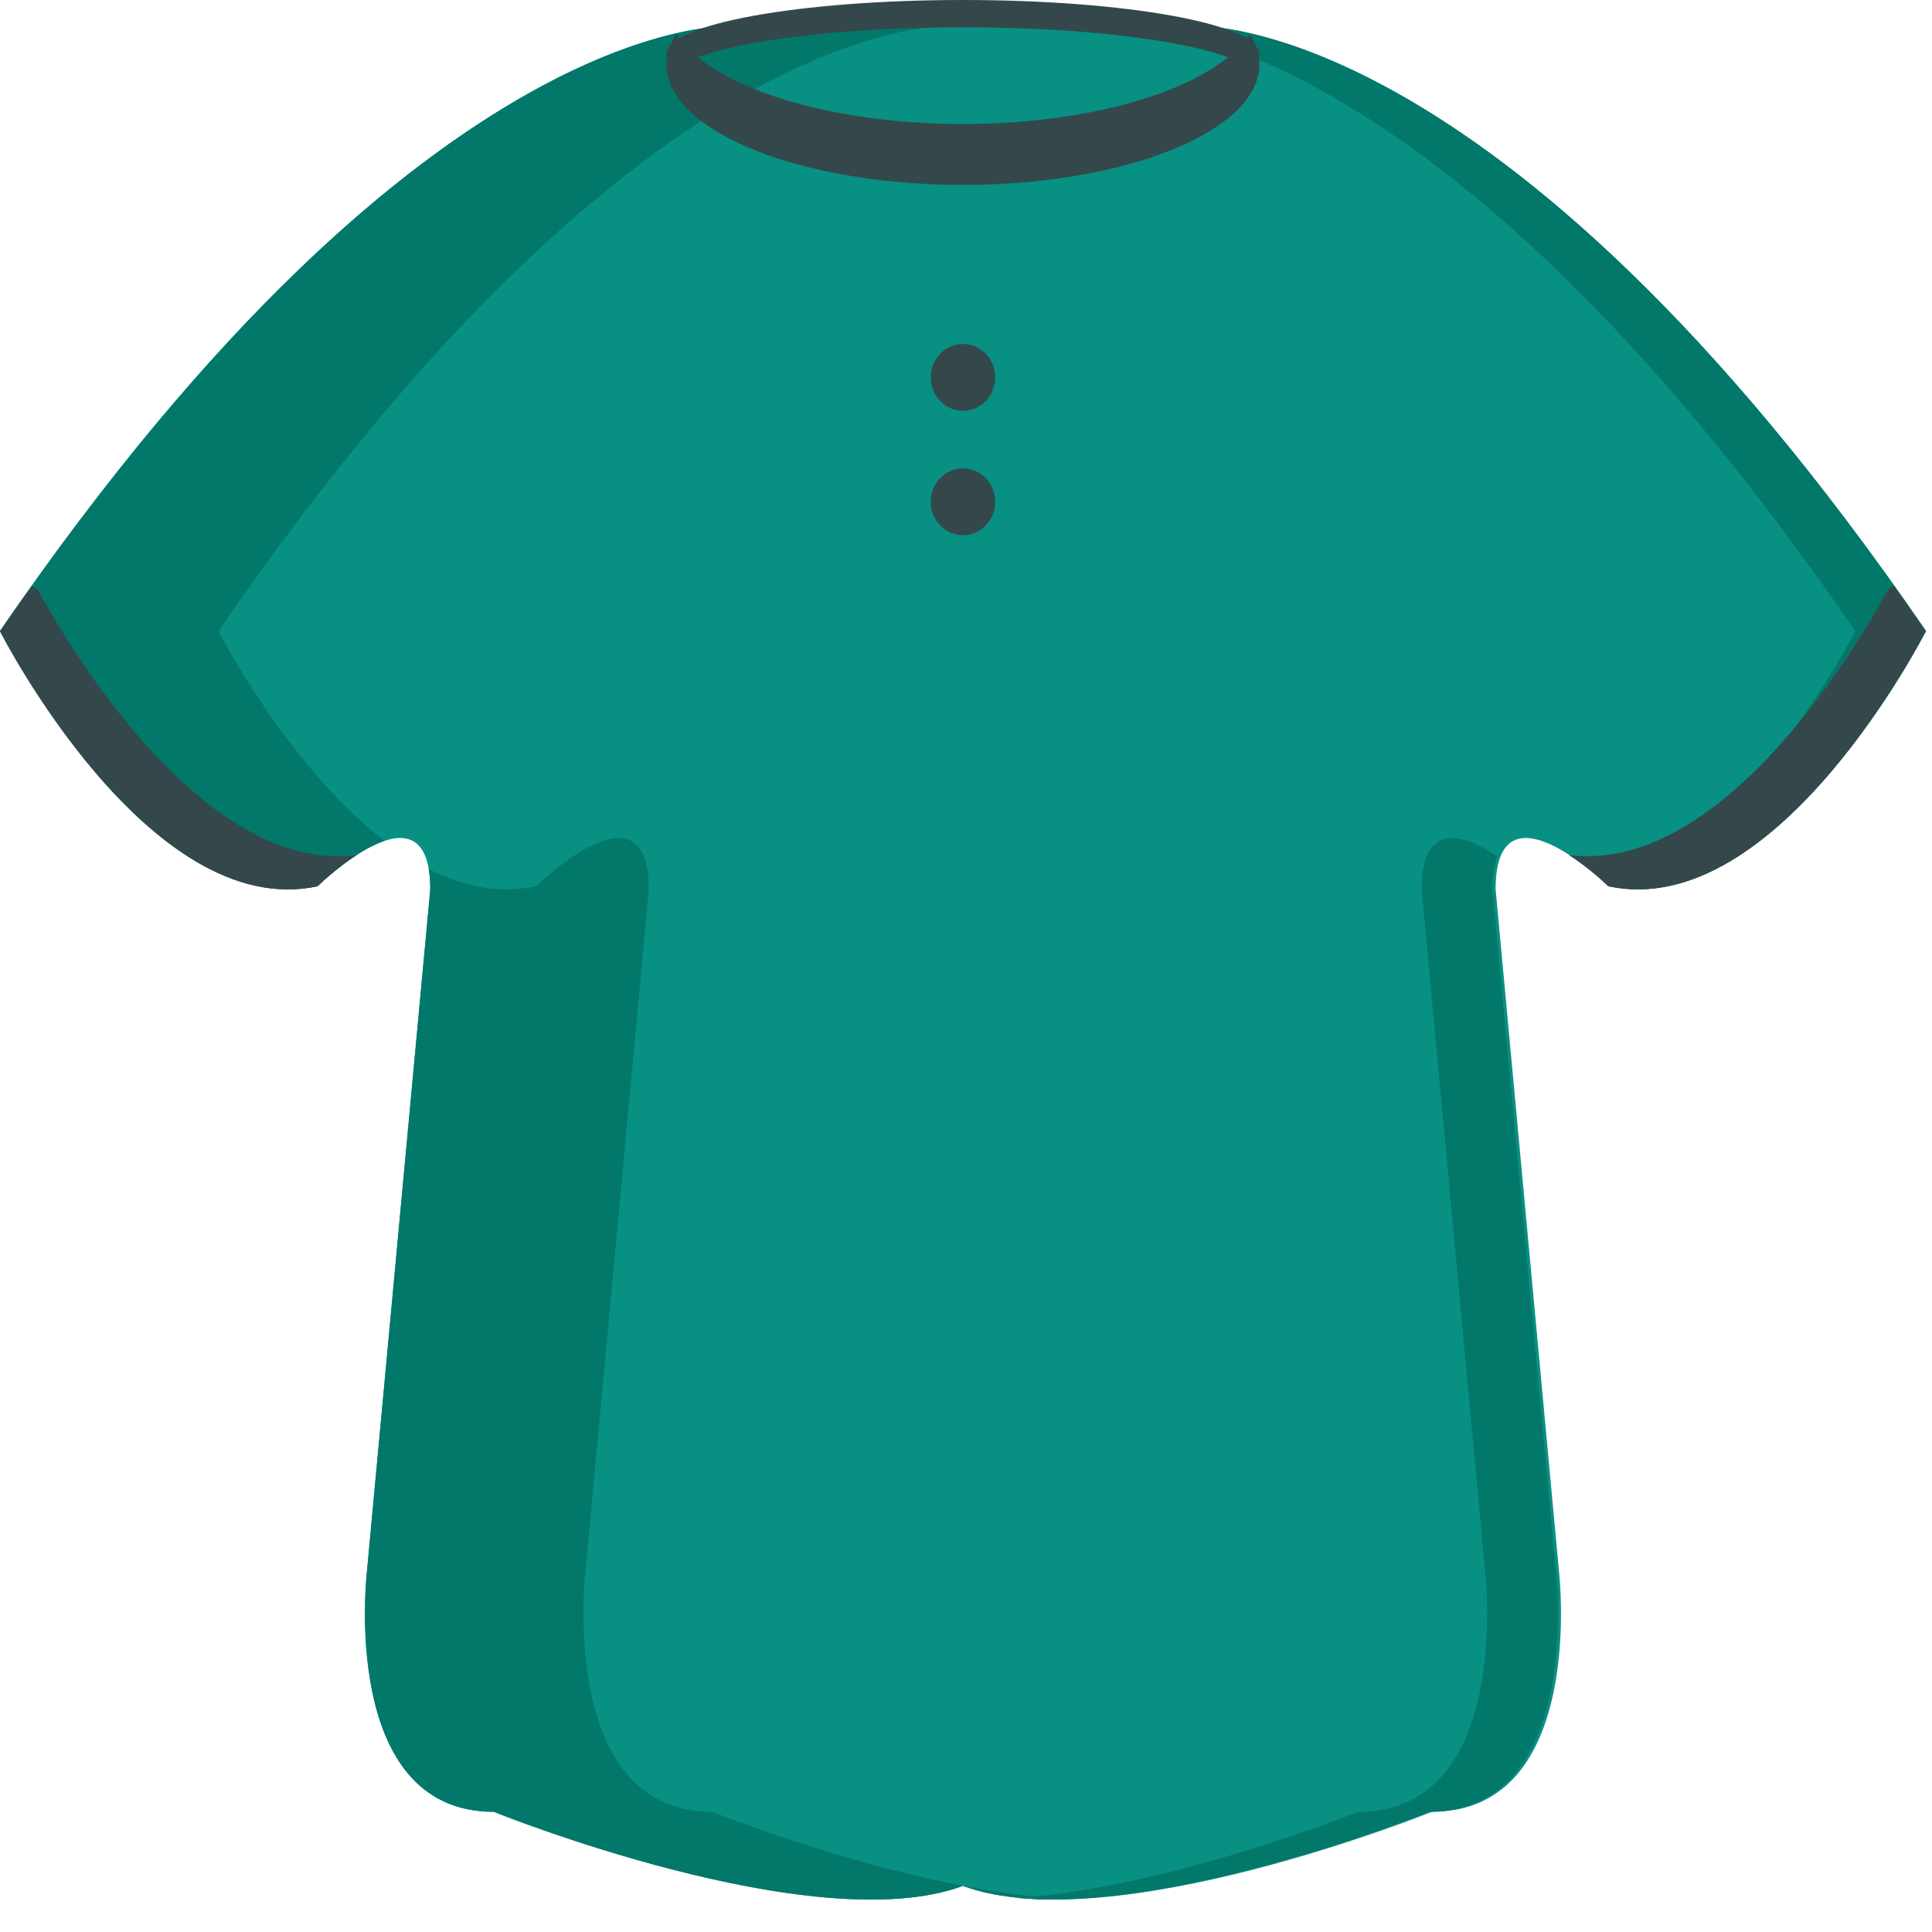
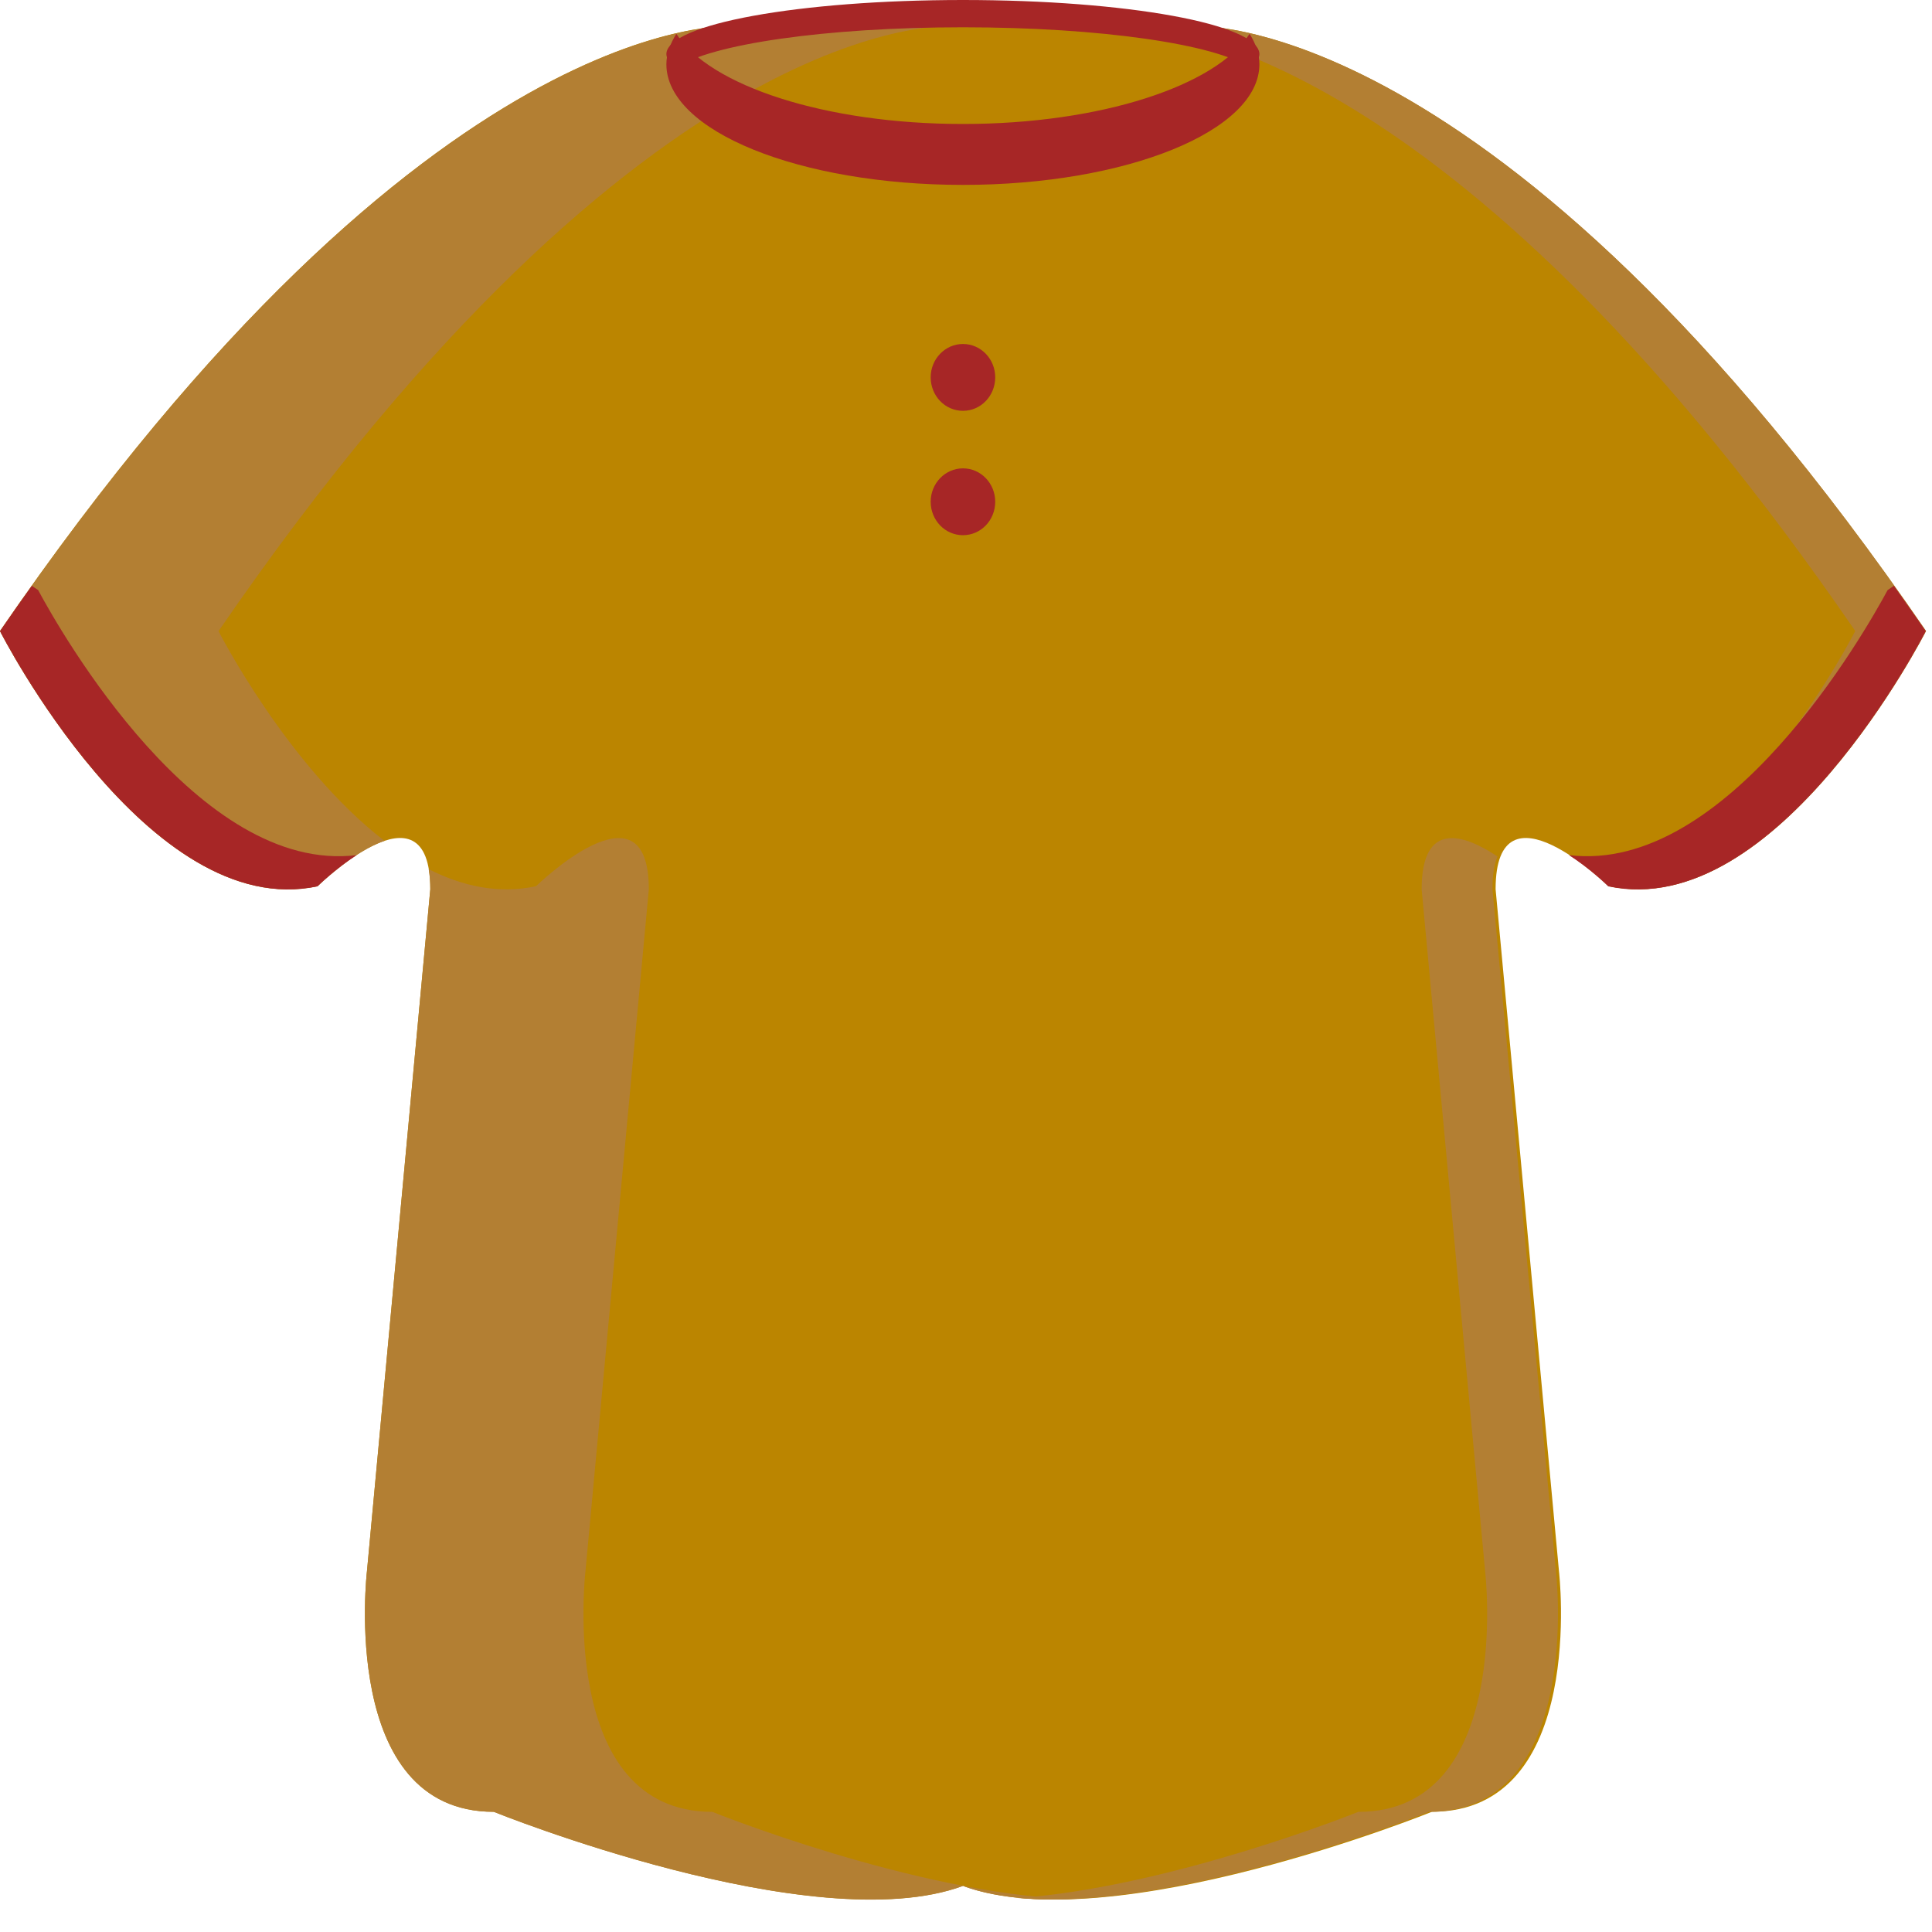
- <svg xmlns="http://www.w3.org/2000/svg" viewBox="0 0 64 64" enable-background="new 0 0 64 64">
-   <g fill-rule="evenodd">
-     <path fill="#089083" d="m39.493.863h-6.545-1.049-1.049-6.545c0 0-10.05-.724-24.305 20.04 0 0 4.907 9.657 10.518 8.451 0 0 3.736-3.656 3.736.104l-2.098 22.589c0 0-.938 7.97 4.201 7.97 0 0 10.587 4.279 15.542 2.455 4.957 1.824 15.537-2.455 15.537-2.455 5.145 0 4.207-7.97 4.207-7.97l-2.099-22.589c0-3.76 3.736-.104 3.736-.104 5.611 1.206 10.518-8.451 10.518-8.451-14.254-20.768-24.305-20.04-24.305-20.04" />
-     <g fill="#02786a">
-       <path d="m39.493.863h-2.085c1.663.055 11.126 1.226 24.05 20.04 0 0-3.65 7.172-8.249 8.378.043.04.076.073.076.073 5.611 1.206 10.518-8.451 10.518-8.451-14.254-20.768-24.305-20.04-24.305-20.04" />
-       <path d="m49.44 29.461c0-.479.059-.833.165-1.09-1.093-.728-2.511-1.224-2.511 1.09l2.103 22.593c0 0 .938 7.966-4.201 7.966 0 0-6.146 2.479-11.262 2.855 5.339.482 13.604-2.855 13.604-2.855 5.139 0 4.205-7.966 4.205-7.966l-2.103-22.593" />
-       <path d="m7.239 20.907c14.254-20.768 24.305-20.04 24.305-20.04h3.974-2.569-1.049-1.05-6.545c0 0-10.05-.724-24.305 20.04 0 0 4.907 9.657 10.518 8.451 0 0 1.187-1.161 2.22-1.502-3.22-2.476-5.499-6.949-5.499-6.949" />
-       <path d="m23.597 60.02c-5.14 0-4.203-7.97-4.203-7.97l2.099-22.589c0-3.76-3.736-.104-3.736-.104-1.233.265-2.434.004-3.556-.565.033.19.053.408.053.669l-2.098 22.589c0 0-.938 7.97 4.201 7.97 0 0 10.587 4.279 15.542 2.455 1.016.372 2.269.486 3.619.436-5.233-.189-11.921-2.891-11.921-2.891" />
+ <svg xmlns="http://www.w3.org/2000/svg" viewBox="0 0 64 64" enable-background="new 0 0 64 64" id="svg2" version="1.1">
+   <defs id="defs34" />
+   <g fill-rule="evenodd" id="g4">
+     <path fill="#089083" d="m39.493.863h-6.545-1.049-1.049-6.545c0 0-10.05-.724-24.305 20.04 0 0 4.907 9.657 10.518 8.451 0 0 3.736-3.656 3.736.104l-2.098 22.589c0 0-.938 7.97 4.201 7.97 0 0 10.587 4.279 15.542 2.455 4.957 1.824 15.537-2.455 15.537-2.455 5.145 0 4.207-7.97 4.207-7.97l-2.099-22.589c0-3.76 3.736-.104 3.736-.104 5.611 1.206 10.518-8.451 10.518-8.451-14.254-20.768-24.305-20.04-24.305-20.04" id="path6" style="fill:#bb8500;fill-opacity:1" />
+     <g fill="#02786a" id="g8" style="opacity:1;fill:#b37f33;fill-opacity:1">
+       <path d="m39.493.863h-2.085c1.663.055 11.126 1.226 24.05 20.04 0 0-3.65 7.172-8.249 8.378.043.04.076.073.076.073 5.611 1.206 10.518-8.451 10.518-8.451-14.254-20.768-24.305-20.04-24.305-20.04" id="path10" style="fill:#b37f33;fill-opacity:1" />
+       <path d="m49.44 29.461c0-.479.059-.833.165-1.09-1.093-.728-2.511-1.224-2.511 1.09l2.103 22.593c0 0 .938 7.966-4.201 7.966 0 0-6.146 2.479-11.262 2.855 5.339.482 13.604-2.855 13.604-2.855 5.139 0 4.205-7.966 4.205-7.966l-2.103-22.593" id="path12" style="fill:#b37f33;fill-opacity:1" />
+       <path d="m7.239 20.907c14.254-20.768 24.305-20.04 24.305-20.04h3.974-2.569-1.049-1.05-6.545c0 0-10.05-.724-24.305 20.04 0 0 4.907 9.657 10.518 8.451 0 0 1.187-1.161 2.22-1.502-3.22-2.476-5.499-6.949-5.499-6.949" id="path14" style="fill:#b37f33;fill-opacity:1" />
+       <path d="m23.597 60.02c-5.14 0-4.203-7.97-4.203-7.97l2.099-22.589c0-3.76-3.736-.104-3.736-.104-1.233.265-2.434.004-3.556-.565.033.19.053.408.053.669l-2.098 22.589c0 0-.938 7.97 4.201 7.97 0 0 10.587 4.279 15.542 2.455 1.016.372 2.269.486 3.619.436-5.233-.189-11.921-2.891-11.921-2.891" id="path16" style="fill:#b37f33;fill-opacity:1" />
    </g>
-     <g fill="#34484c">
-       <path d="m1.263 19.547c-.073-.045-.137-.096-.208-.141-.351.486-.7.984-1.055 1.5 0 0 4.907 9.657 10.518 8.455 0 0 .588-.579 1.296-1.034-5.236.642-9.798-7.379-10.551-8.78" />
-       <path d="m62.53 19.547c.066-.045.138-.096.208-.141.345.486.694.984 1.055 1.5 0 0-4.906 9.657-10.518 8.455 0 0-.586-.579-1.302-1.034 5.243.642 9.804-7.379 10.557-8.78" />
-       <path d="m31.899 4.107c-4.567 0-8.39-1.269-9.494-2.987-.204.326-.33.661-.33 1.01 0 2.207 4.401 3.995 9.824 3.995 5.423 0 9.82-1.789 9.82-3.995 0-.349-.121-.685-.325-1.01-1.105 1.718-4.927 2.987-9.495 2.987" />
-       <path d="m31.899.904c4.568 0 8.39.566 9.495 1.339.204-.147.325-.296.325-.449 0-.996-4.396-1.794-9.82-1.794-5.422 0-9.824.798-9.824 1.794 0 .153.126.302.33.449 1.104-.772 4.927-1.339 9.494-1.339" />
-       <path d="m32.968 12.499c0 .614-.475 1.11-1.069 1.11-.592 0-1.069-.496-1.069-1.11 0-.606.477-1.104 1.069-1.104.594 0 1.069.498 1.069 1.104" />
-       <path d="m32.968 16.621c0 .612-.475 1.108-1.069 1.108-.592 0-1.069-.496-1.069-1.108 0-.608.477-1.106 1.069-1.106.594 0 1.069.498 1.069 1.106" />
+     <g fill="#34484c" id="g18" style="fill:#a72626;fill-opacity:1">
+       <path d="m1.263 19.547c-.073-.045-.137-.096-.208-.141-.351.486-.7.984-1.055 1.5 0 0 4.907 9.657 10.518 8.455 0 0 .588-.579 1.296-1.034-5.236.642-9.798-7.379-10.551-8.78" id="path20" style="fill:#a72626;fill-opacity:1" />
+       <path d="m62.53 19.547c.066-.045.138-.096.208-.141.345.486.694.984 1.055 1.5 0 0-4.906 9.657-10.518 8.455 0 0-.586-.579-1.302-1.034 5.243.642 9.804-7.379 10.557-8.78" id="path22" style="fill:#a72626;fill-opacity:1" />
+       <path d="m31.899 4.107c-4.567 0-8.39-1.269-9.494-2.987-.204.326-.33.661-.33 1.01 0 2.207 4.401 3.995 9.824 3.995 5.423 0 9.82-1.789 9.82-3.995 0-.349-.121-.685-.325-1.01-1.105 1.718-4.927 2.987-9.495 2.987" id="path24" style="fill:#a72626;fill-opacity:1" />
+       <path d="m31.899.904c4.568 0 8.39.566 9.495 1.339.204-.147.325-.296.325-.449 0-.996-4.396-1.794-9.82-1.794-5.422 0-9.824.798-9.824 1.794 0 .153.126.302.33.449 1.104-.772 4.927-1.339 9.494-1.339" id="path26" style="fill:#a72626;fill-opacity:1" />
+       <path d="m32.968 12.499c0 .614-.475 1.11-1.069 1.11-.592 0-1.069-.496-1.069-1.11 0-.606.477-1.104 1.069-1.104.594 0 1.069.498 1.069 1.104" id="path28" style="fill:#a72626;fill-opacity:1" />
+       <path d="m32.968 16.621c0 .612-.475 1.108-1.069 1.108-.592 0-1.069-.496-1.069-1.108 0-.608.477-1.106 1.069-1.106.594 0 1.069.498 1.069 1.106" id="path30" style="fill:#a72626;fill-opacity:1" />
    </g>
  </g>
</svg>
